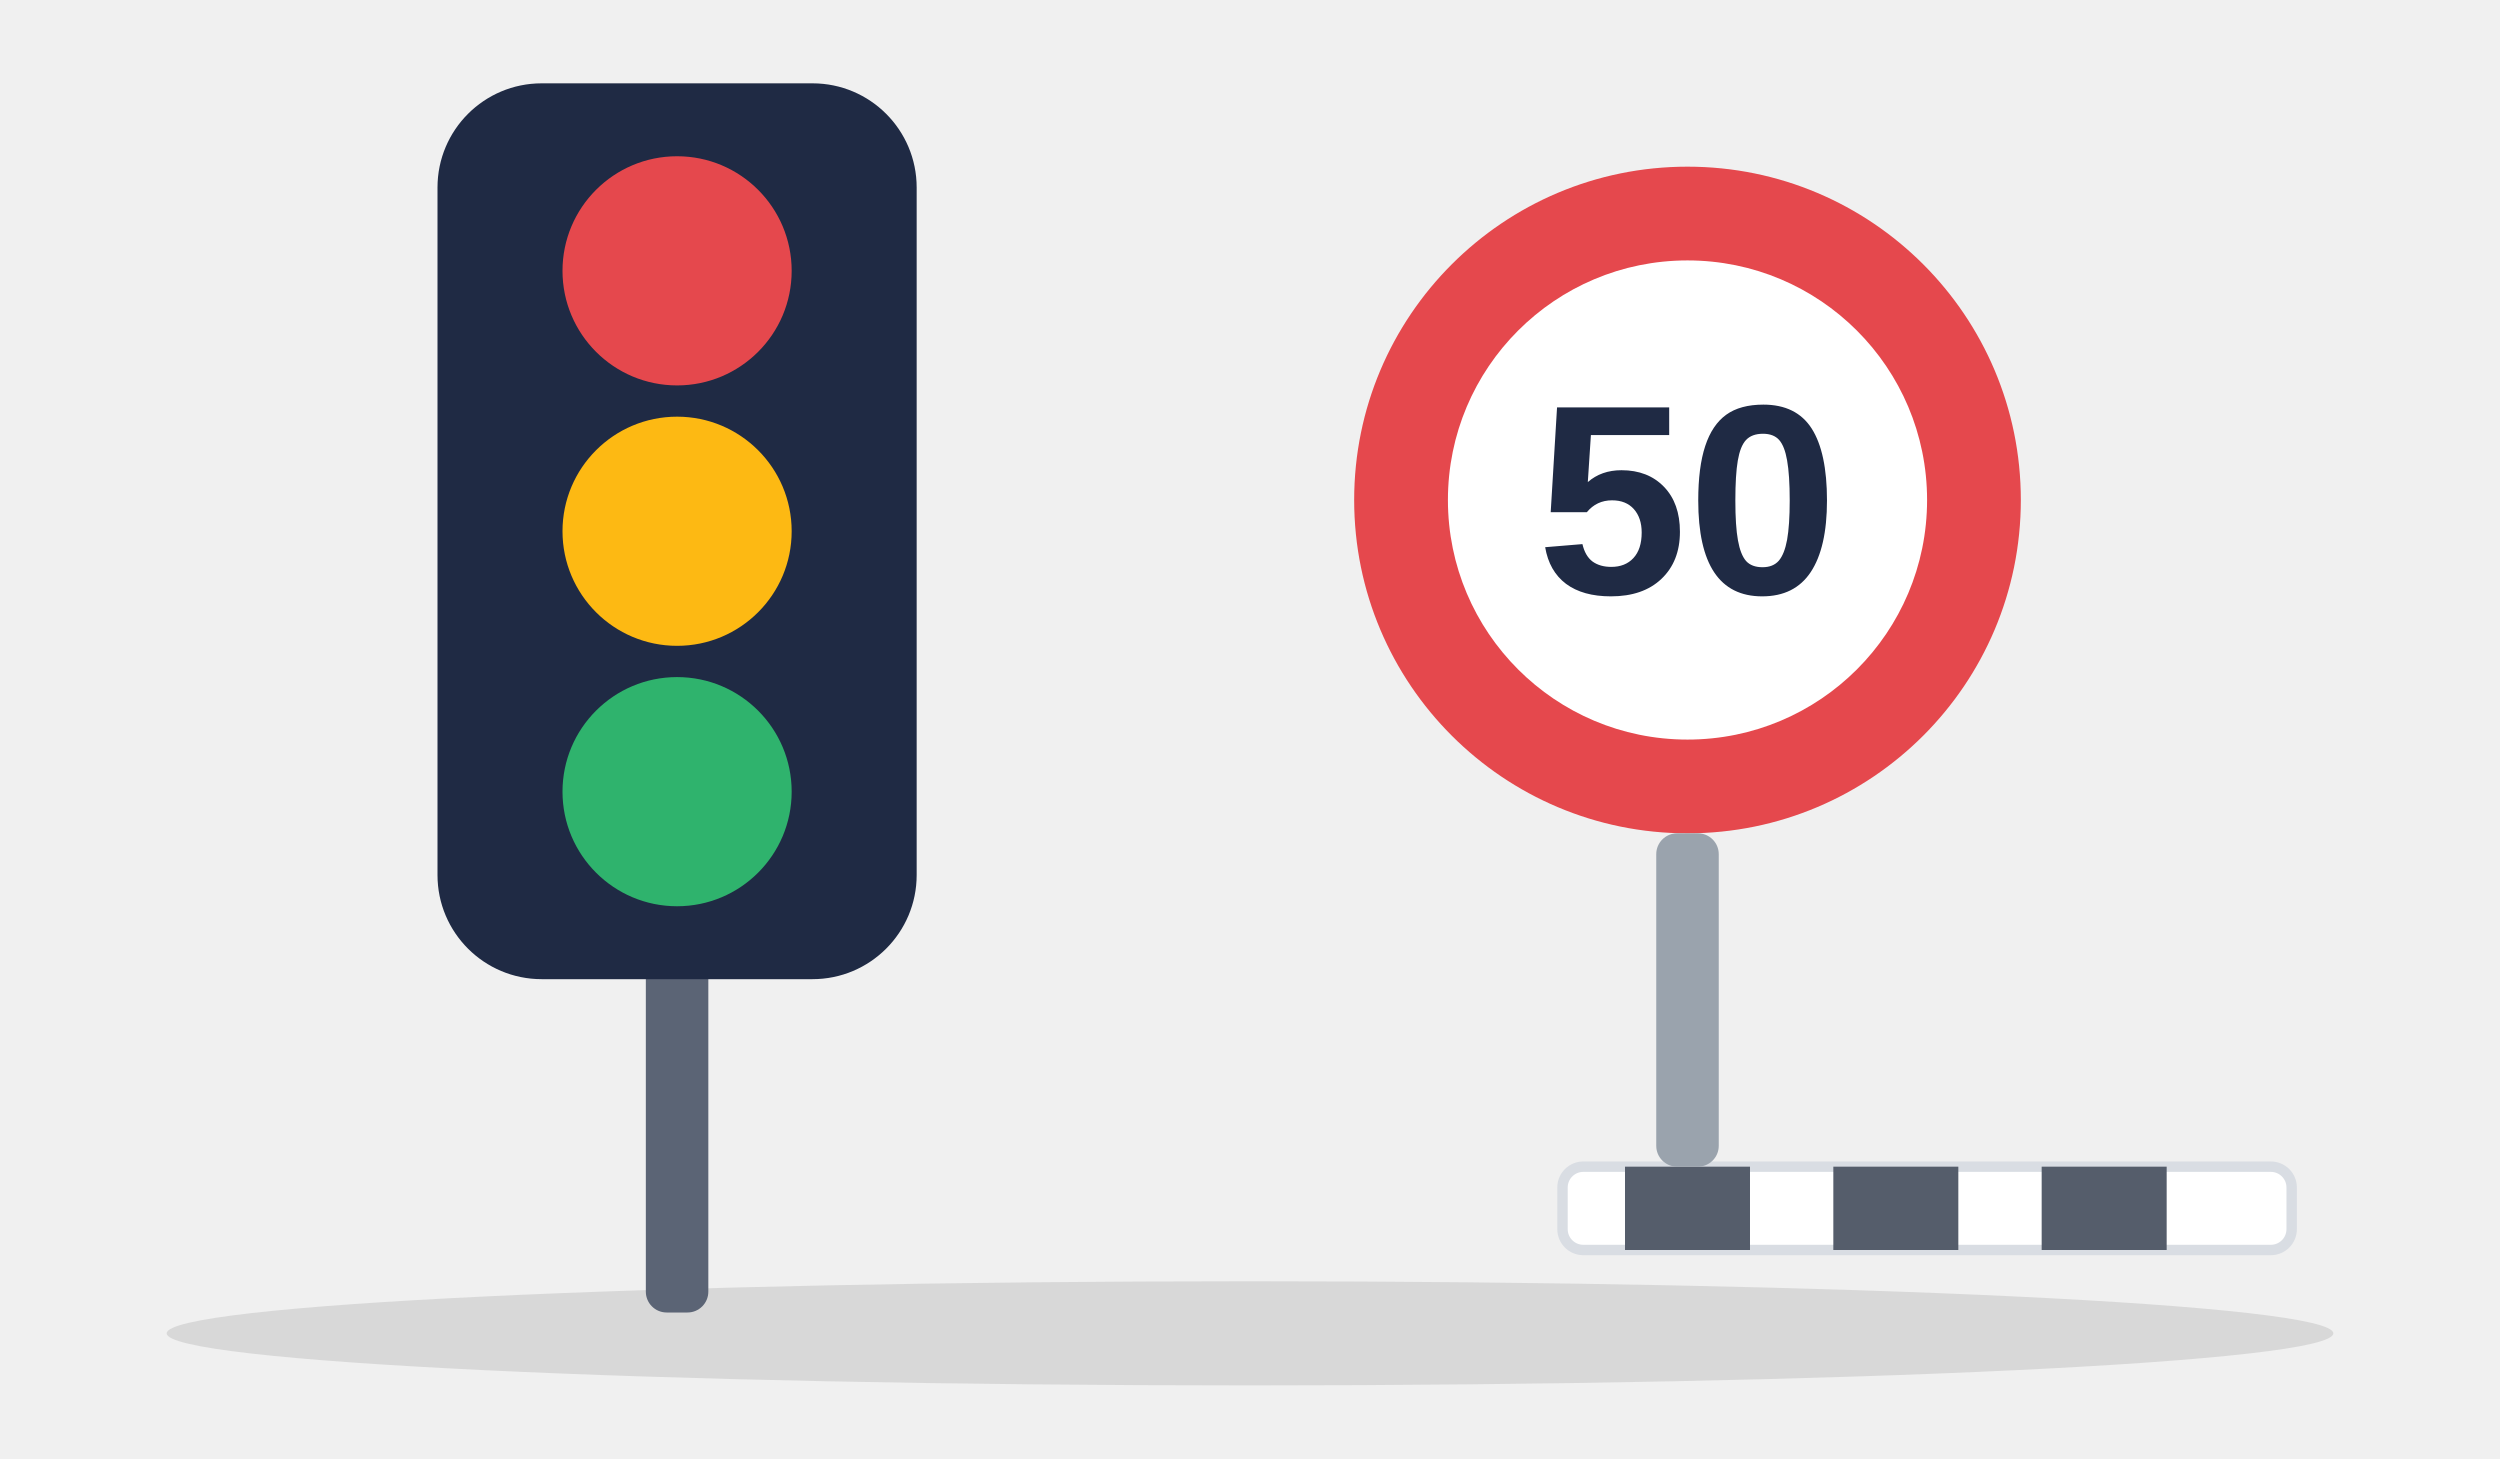
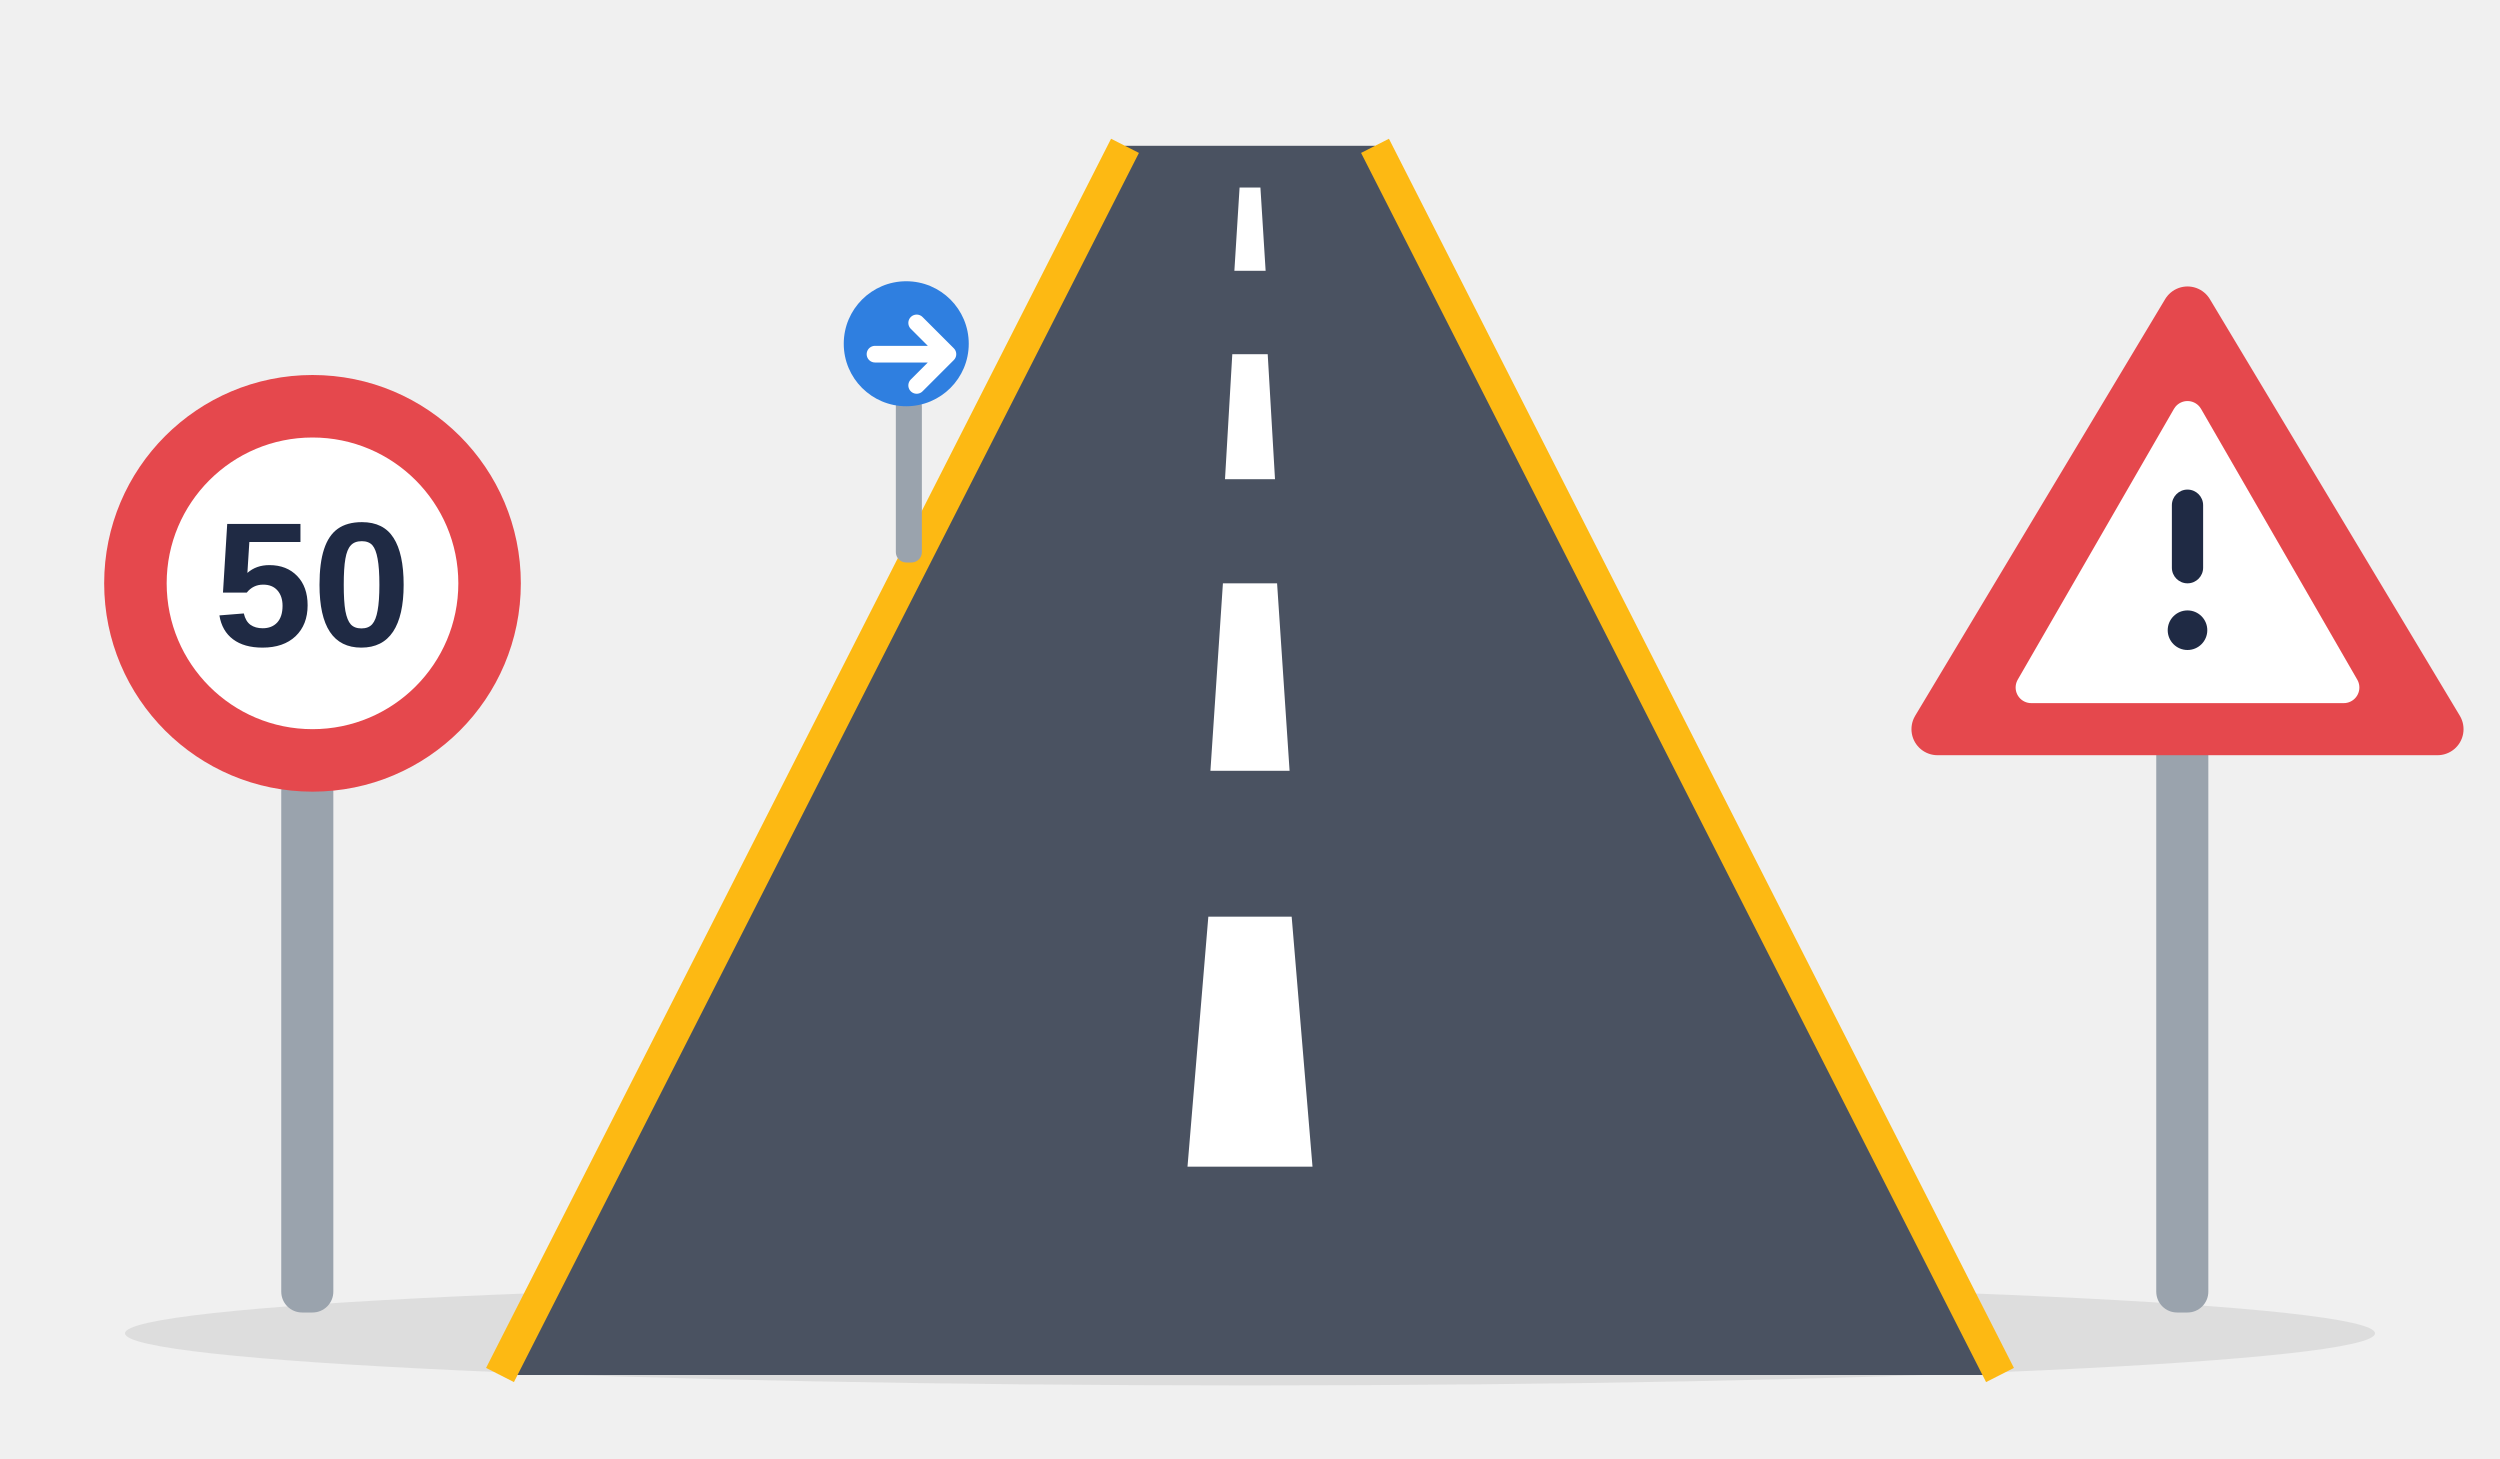
<svg xmlns="http://www.w3.org/2000/svg" viewBox="0 0 240 140" width="240" height="140">
-   <ellipse cx="120" cy="128" rx="104" ry="5" fill="#000" opacity=".1" />
-   <g fill="#fff" stroke="#d9dde3" stroke-width="1">
-     <rect x="150" y="112" width="70" height="8" rx="2" />
+   <ellipse cx="120" cy="128" rx="108" ry="5" fill="#000" opacity=".08" />
+   <polygon points="108,14 132,14 192,132 48,132" fill="#4a5261" />
+   <path d="M108 14L48 132M132 14L192 132" stroke="#fdb913" stroke-width="3" fill="none" />
+   <g fill="#fff">
+     <polygon points="119,18 121,18 121.5,26 118.5,26" />
+     <polygon points="118.3,34 121.7,34 122.4,46 117.6,46" />
+     <polygon points="117.4,56 122.6,56 123.8,74 116.2,74" />
+     <polygon points="116,88 124,88 126,112 114,112" />
  </g>
-   <path d="M150 116h70" stroke="#fff" stroke-width="0" />
-   <g fill="#555d6b">
-     <rect x="156" y="112" width="12" height="8" />
-     <rect x="176" y="112" width="12" height="8" />
-     <rect x="196" y="112" width="12" height="8" />
+   <g fill="#9aa3ad">
+     <rect x="27" y="74" width="5" height="52" rx="2" />
+     <rect x="207" y="70" width="5" height="56" rx="2" />
+     <rect x="86" y="38" width="2.5" height="16" rx="1" />
  </g>
-   <rect x="62" y="40" width="6" height="86" rx="2" fill="#5b6475" />
-   <rect x="42" y="8" width="46" height="86" rx="10" fill="#1f2a44" />
-   <circle cx="65" cy="26" r="11" fill="#e5484d" />
-   <circle cx="65" cy="51" r="11" fill="#fdb913" />
-   <circle cx="65" cy="76" r="11" fill="#2fb36d" />
-   <circle cx="162" cy="48" r="32" fill="#e5484d" />
-   <circle cx="162" cy="48" r="23" fill="#fff" />
-   <text x="162" y="57" font-size="26" font-weight="700" text-anchor="middle" fill="#1f2a44" font-family="Arial,Helvetica,sans-serif">50</text>
-   <rect x="159" y="80" width="6" height="32" rx="2" fill="#9aa3ad" />
+   <circle cx="30" cy="56" r="20" fill="#e5484d" />
+   <circle cx="30" cy="56" r="14" fill="#fff" />
+   <text x="30" y="62" font-size="17" font-weight="700" text-anchor="middle" fill="#1f2a44" font-family="Arial,Helvetica,sans-serif">50</text>
+   <path d="M210 30l24 40h-48z" fill="#e5484d" stroke="#e5484d" stroke-width="5" stroke-linejoin="round" />
+   <path d="M210 40l15 26h-30z" fill="#fff" stroke="#fff" stroke-width="3" stroke-linejoin="round" />
+   <rect x="208.5" y="47" width="3" height="9" rx="1.5" fill="#1f2a44" />
+   <circle cx="210" cy="60.5" r="1.9" fill="#1f2a44" />
+   <circle cx="87" cy="33" r="6" fill="#2f7fe0" />
+   <path d="M84 34h6M88 31l3 3-3 3" stroke="#fff" stroke-width="1.6" fill="none" stroke-linecap="round" stroke-linejoin="round" />
</svg>
